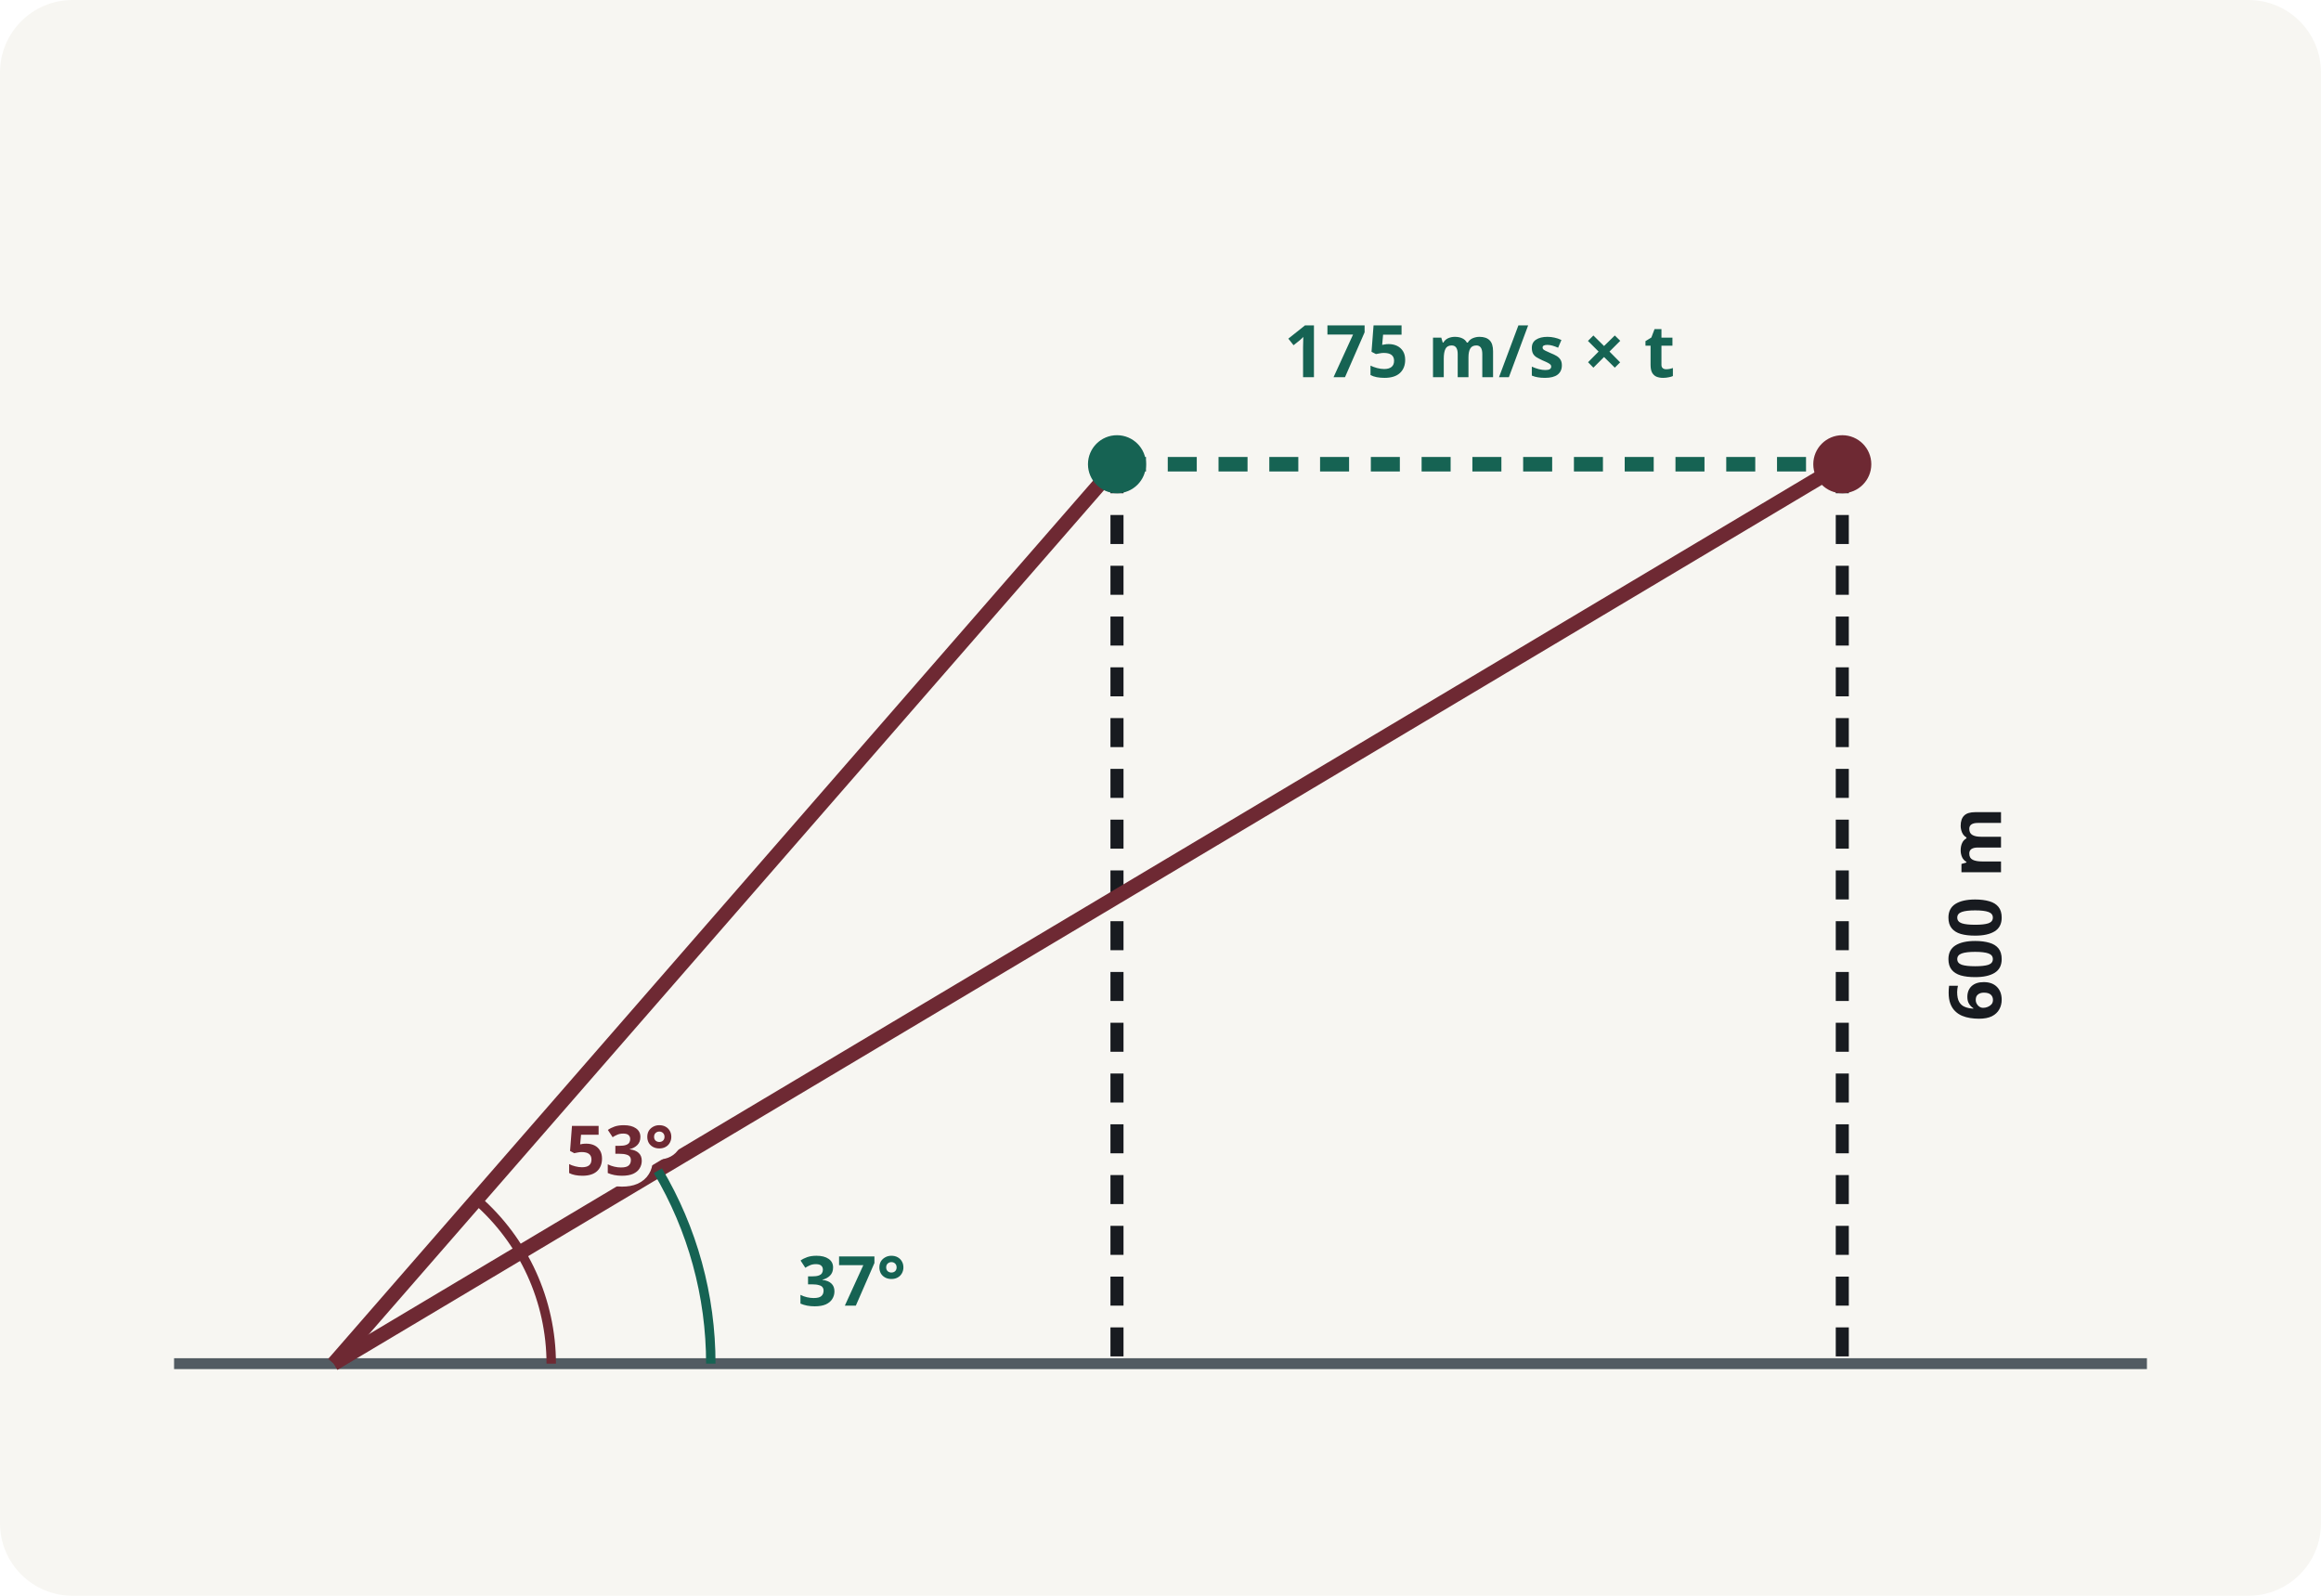
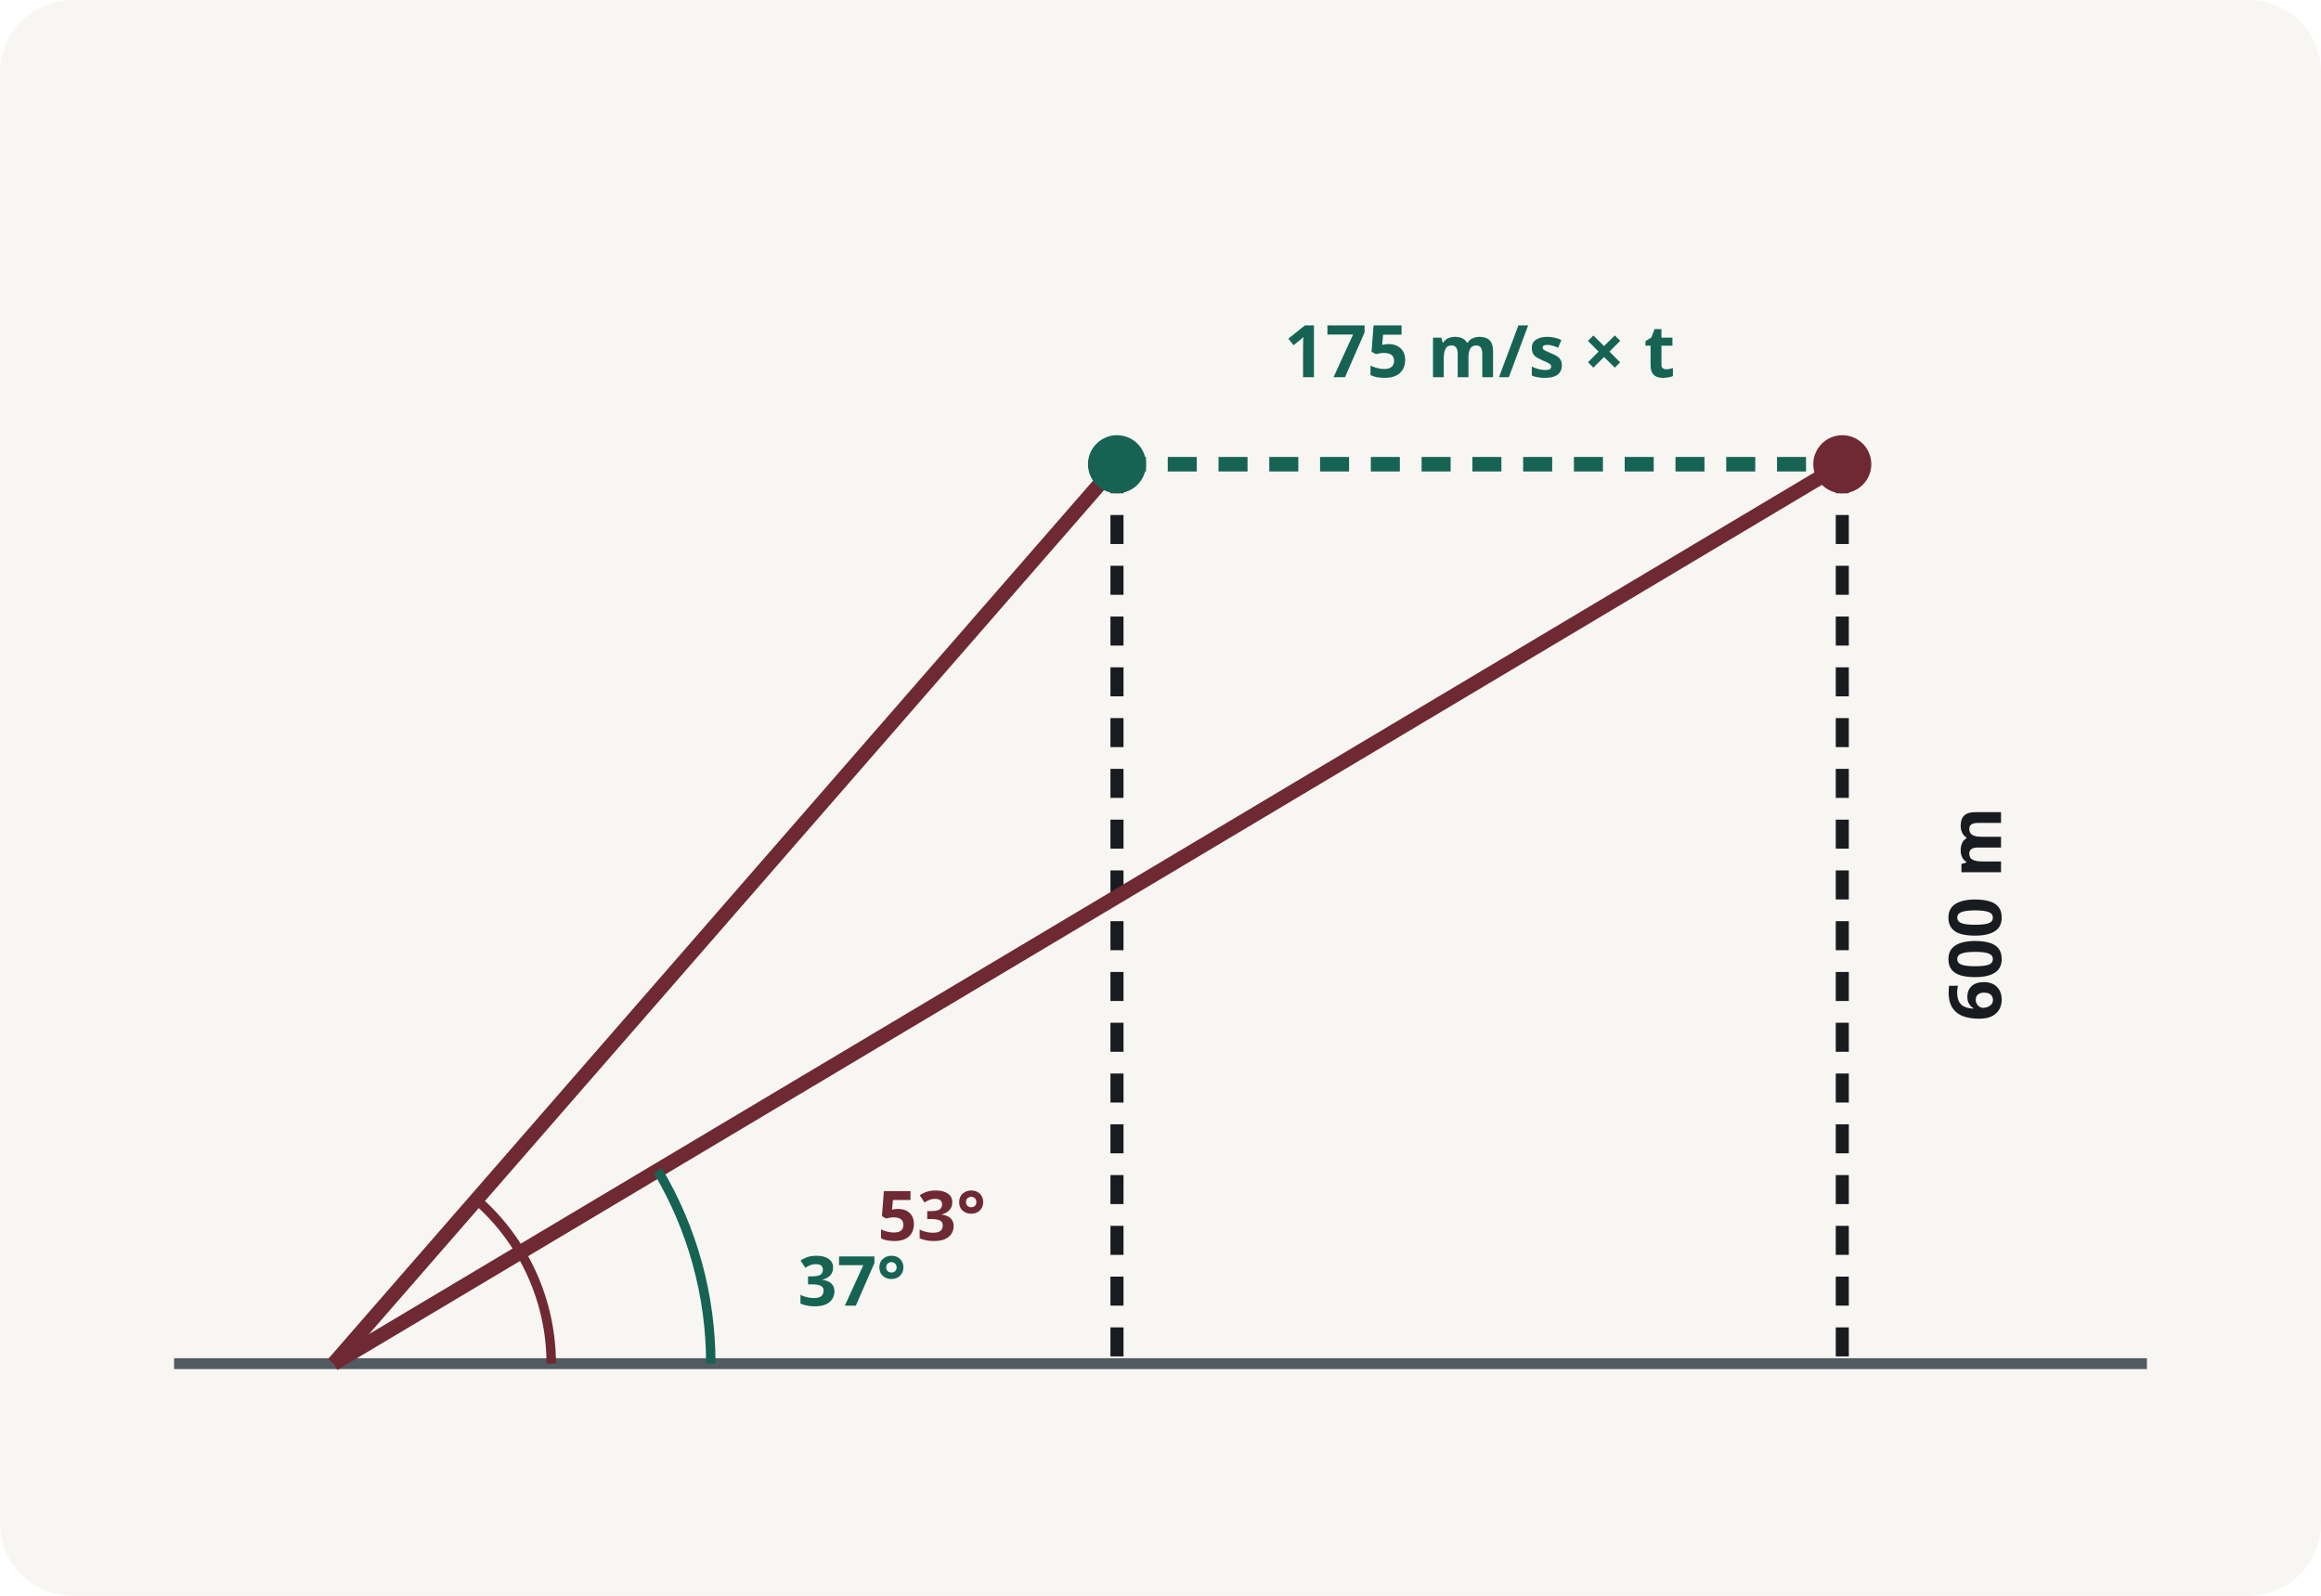
<svg xmlns="http://www.w3.org/2000/svg" viewBox="0 0 320 220" role="img" aria-labelledby="t desc">
  <style>text{paint-order:stroke;stroke:#F7F6F2;stroke-width:3px;stroke-linejoin:round;}</style>
  <rect width="320" height="220" rx="10" fill="#F7F6F2" />
  <line x1="24" y1="188" x2="296" y2="188" stroke="#525B62" stroke-width="1.5" />
  <line x1="154" y1="64" x2="254" y2="64" stroke="#166353" stroke-width="2" stroke-dasharray="4 3" />
  <line x1="154" y1="64" x2="154" y2="188" stroke="#181B20" stroke-width="1.8" stroke-dasharray="4 3" />
  <line x1="254" y1="64" x2="254" y2="188" stroke="#181B20" stroke-width="1.8" stroke-dasharray="4 3" />
  <line x1="46" y1="188" x2="254" y2="64" stroke="#6E2933" stroke-width="2" />
  <line x1="46" y1="188" x2="154" y2="64" stroke="#6E2933" stroke-width="2" />
  <circle cx="254" cy="64" r="4" fill="#6E2933" />
  <circle cx="154" cy="64" r="4" fill="#166353" />
  <path d="M76.0,188.0 A30,30 0 0,0 65.7,165.4" fill="none" stroke="#6E2933" stroke-width="1.3" />
  <path d="M98.0,188.0 A52,52 0 0,0 90.7,161.4" fill="none" stroke="#166353" stroke-width="1.3" />
-   <text x="78" y="162" font-family="system-ui,sans-serif" font-size="9.5" font-weight="700" text-anchor="start" fill="#6E2933">53°</text>
+   <text x="121" y="171" font-family="system-ui,sans-serif" font-size="9.5" font-weight="700" text-anchor="start" fill="#6E2933">53°</text>
  <text x="110" y="180" font-family="system-ui,sans-serif" font-size="9.5" font-weight="700" text-anchor="start" fill="#166353">37°</text>
  <text x="272" y="126" transform="rotate(-90 272 126)" font-family="system-ui,sans-serif" font-size="10" font-weight="700" text-anchor="middle" dominant-baseline="central" fill="#181B20">600 m</text>
  <text x="204" y="52" font-family="system-ui,sans-serif" font-size="10" font-weight="700" text-anchor="middle" fill="#166353">175 m/s × t</text>
</svg>
